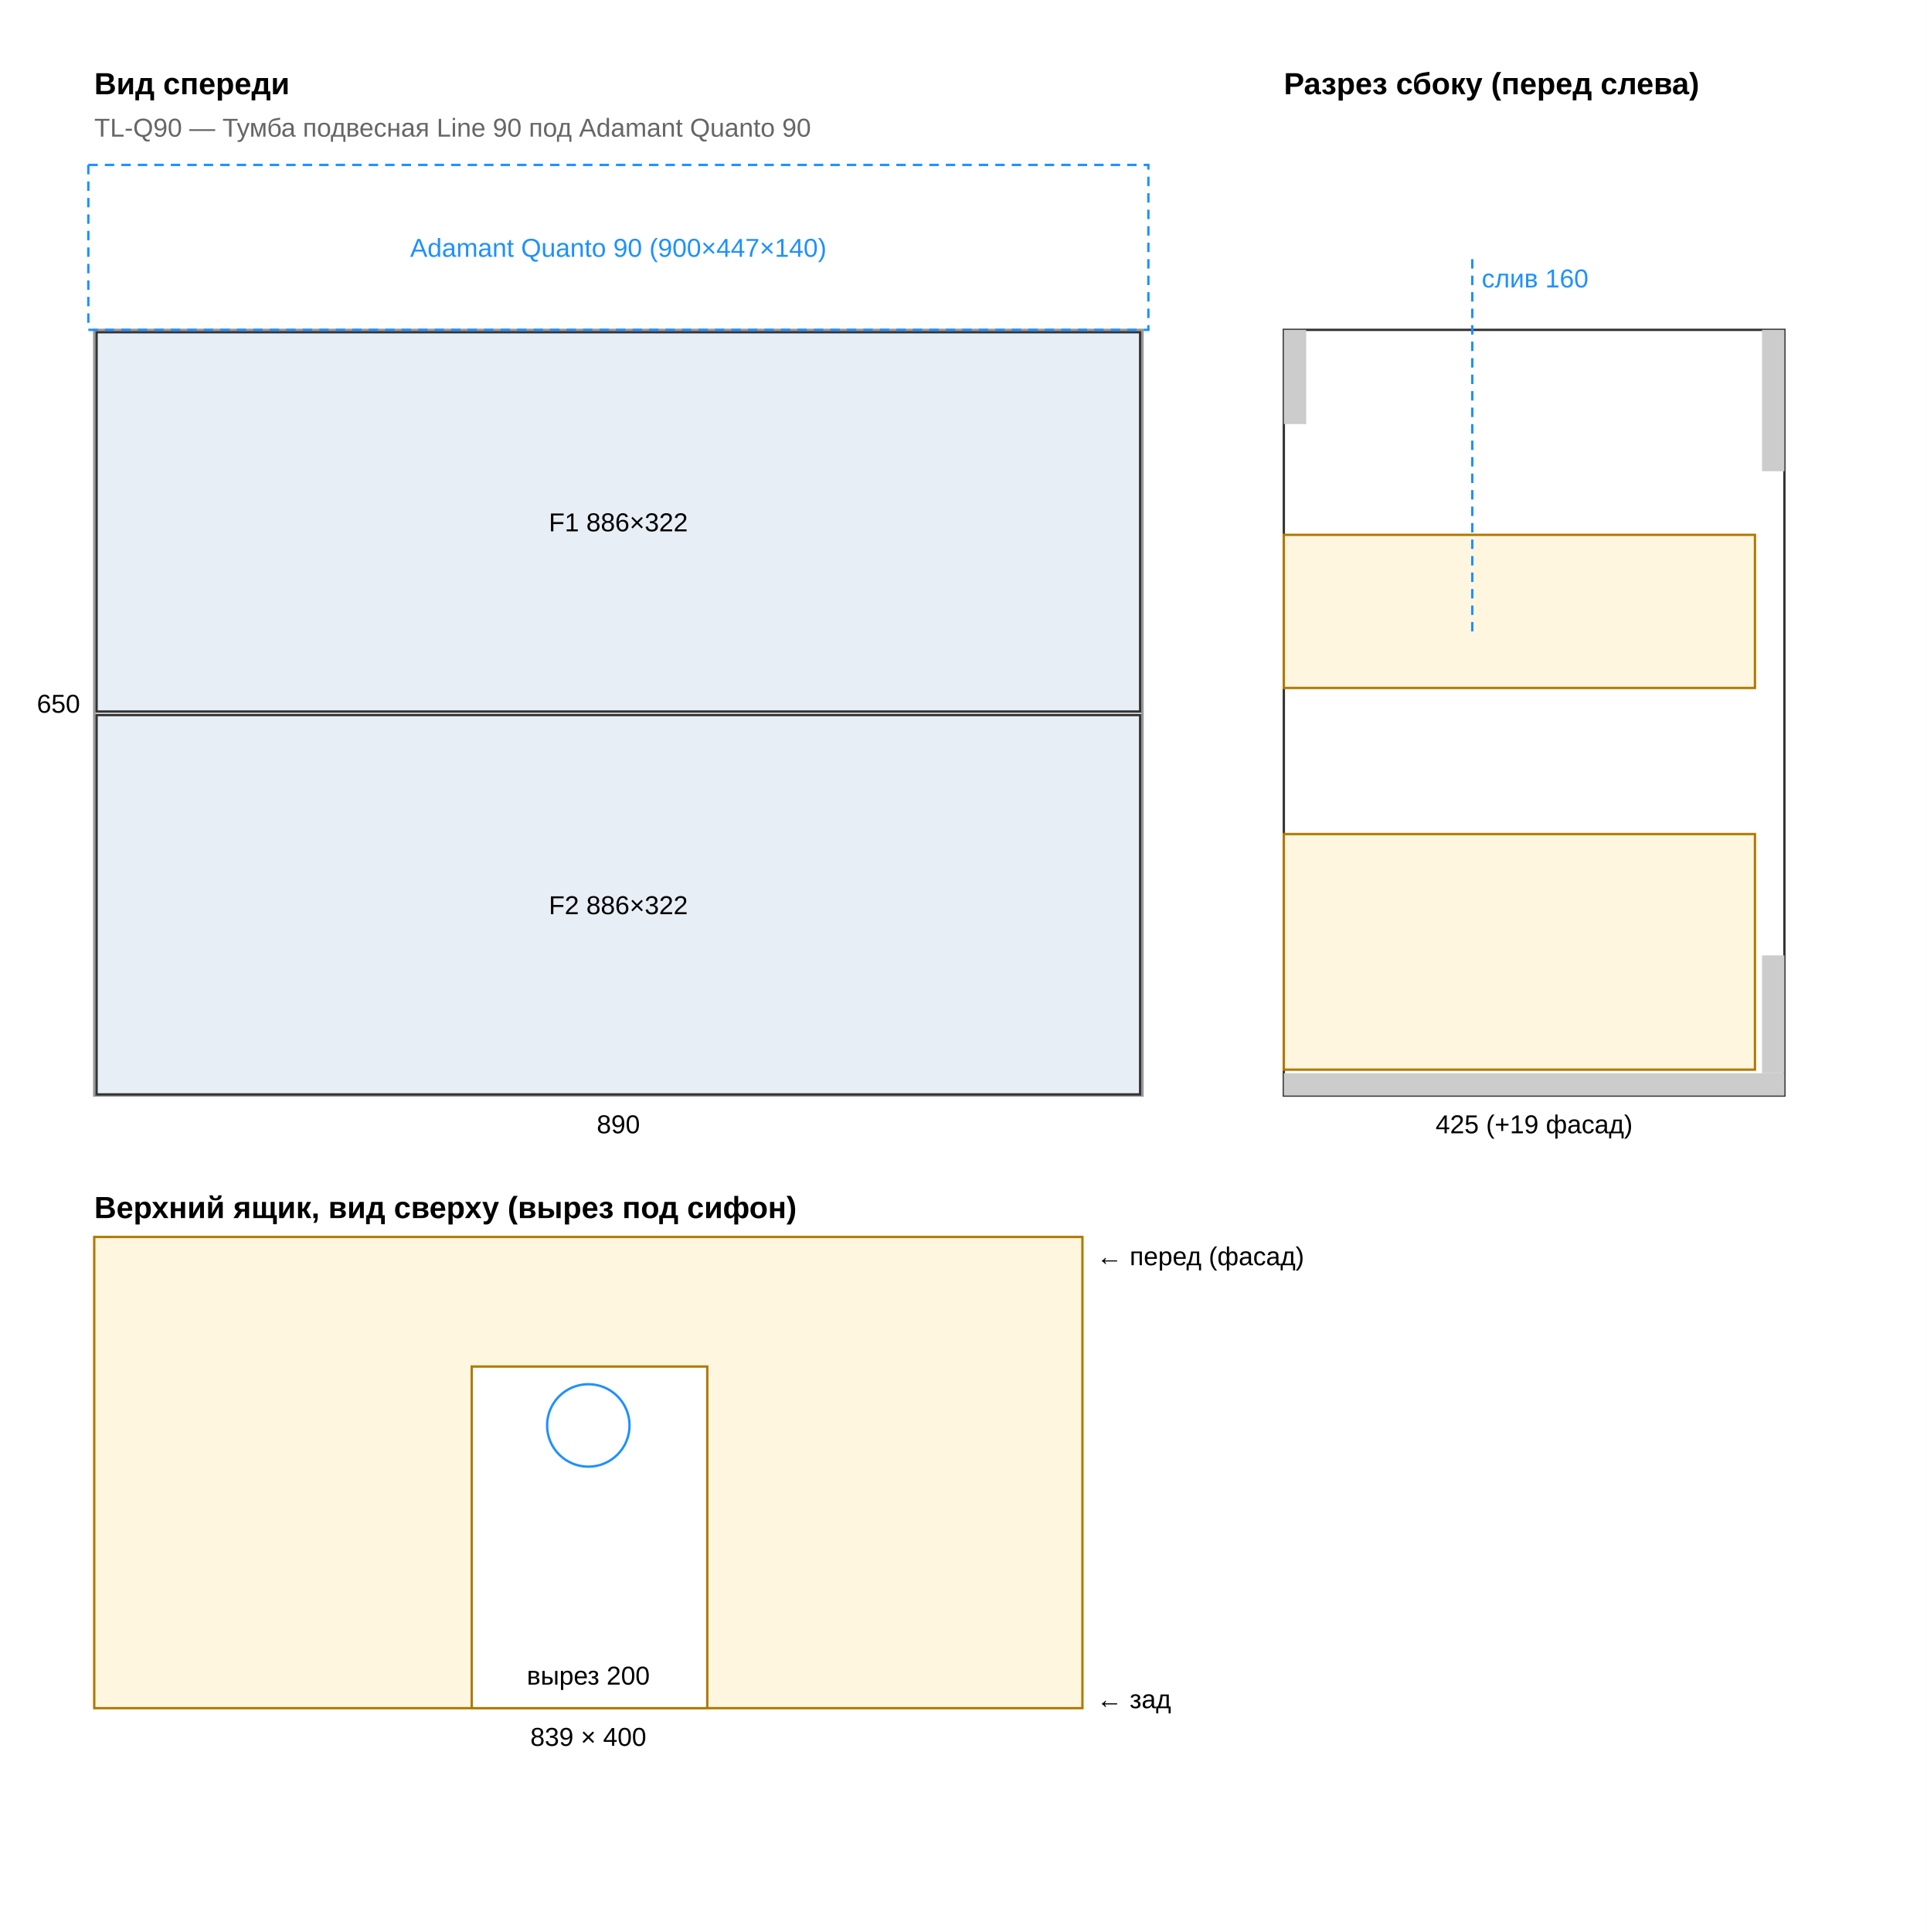
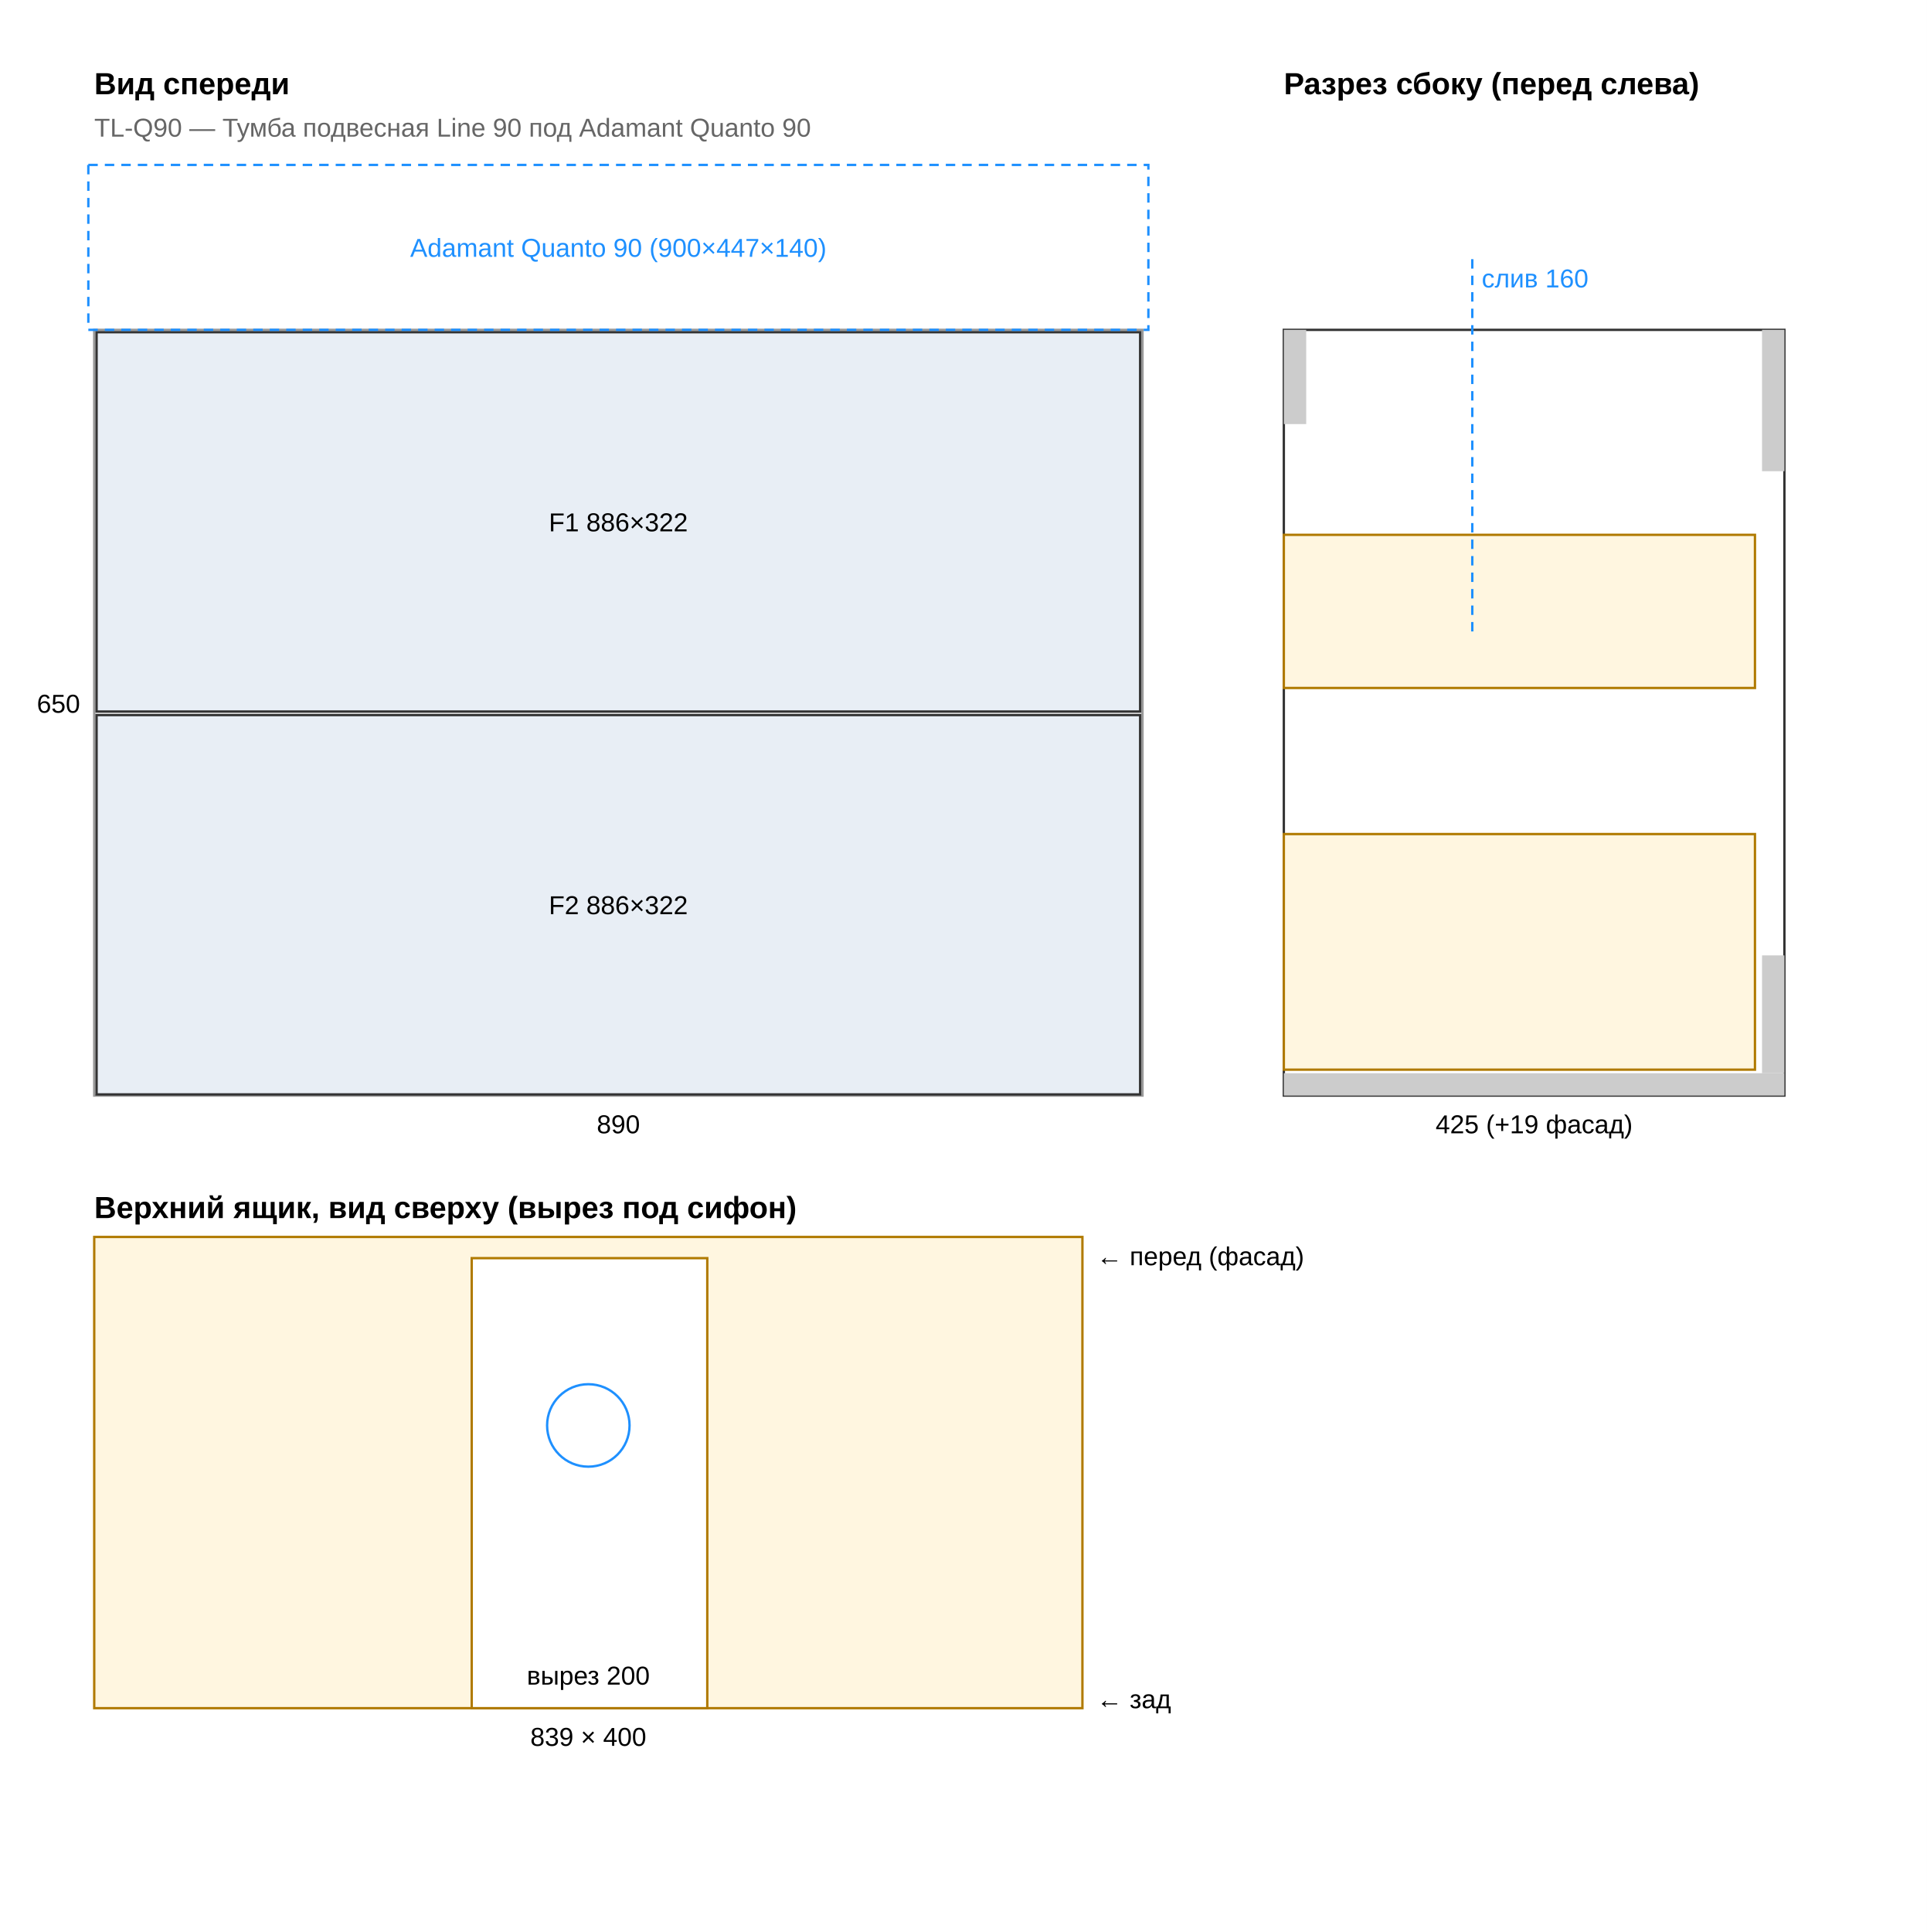
<svg xmlns="http://www.w3.org/2000/svg" width="818" height="820" viewBox="0 0 818 820" font-family="Arial" font-size="11">
  <rect width="100%" height="100%" fill="white" />
  <text x="40" y="40" font-size="13" font-weight="bold">Вид спереди</text>
  <rect x="40" y="140.0" width="445.0" height="325.0" fill="#f4f4f4" stroke="#999" />
  <rect x="41.0" y="141.0" width="443.0" height="161.0" fill="#e8eef5" stroke="#333" />
  <text x="262.5" y="225.5" text-anchor="middle">F1 886×322</text>
  <rect x="41.0" y="303.5" width="443.0" height="161.0" fill="#e8eef5" stroke="#333" />
  <text x="262.5" y="388.0" text-anchor="middle">F2 886×322</text>
  <rect x="37.5" y="70.0" width="450.0" height="70.0" fill="none" stroke="#1E90FF" stroke-dasharray="4 3" />
  <text x="262.5" y="109.0" text-anchor="middle" fill="#1E90FF">Adamant Quanto 90 (900×447×140)</text>
  <text x="40" y="58" fill="#666">TL-Q90 — Тумба подвесная Line 90 под Adamant Quanto 90</text>
  <text x="262.5" y="481.0" text-anchor="middle">890</text>
  <text x="34" y="302.5" text-anchor="end">650</text>
  <text x="545.0" y="40" font-size="13" font-weight="bold">Разрез сбоку (перед слева)</text>
  <rect x="545.0" y="140.0" width="212.5" height="325.0" fill="none" stroke="#333" />
  <rect x="545.0" y="455.5" width="212.5" height="9.5" fill="#ccc" />
  <rect x="545.0" y="140.0" width="9.5" height="40.0" fill="#ccc" />
  <rect x="748.0" y="140.0" width="9.5" height="60.0" fill="#ccc" />
  <rect x="748.0" y="405.5" width="9.5" height="50.0" fill="#ccc" />
  <rect x="545.0" y="354.0" width="200.0" height="100.0" fill="#fff6e0" stroke="#b07a00" />
  <rect x="545.0" y="227.0" width="200.0" height="65.0" fill="#fff6e0" stroke="#b07a00" />
  <line x1="625.0" y1="110.0" x2="625.0" y2="270.0" stroke="#1E90FF" stroke-dasharray="4 3" />
  <text x="629.0" y="122.0" fill="#1E90FF">слив 160</text>
  <text x="651.25" y="481.0" text-anchor="middle">425 (+19 фасад)</text>
  <text x="40" y="517.0" font-size="13" font-weight="bold">Верхний ящик, вид сверху (вырез под сифон)</text>
  <rect x="40" y="525.0" width="419.5" height="200.0" fill="#fff6e0" stroke="#b07a00" />
-   <rect x="200.25" y="580.0" width="100.0" height="145.0" fill="white" stroke="#b07a00" />
+   <rect x="200.25" y="534.0" width="100.0" height="191.0" fill="white" stroke="#b07a00" />
  <circle cx="249.75" cy="605.0" r="17.5" fill="none" stroke="#1E90FF" />
  <text x="249.75" y="715.0" text-anchor="middle">вырез 200</text>
  <text x="465.5" y="537.0">← перед (фасад)</text>
  <text x="465.5" y="725.0">← зад</text>
  <text x="249.75" y="741.0" text-anchor="middle">839 × 400</text>
</svg>
